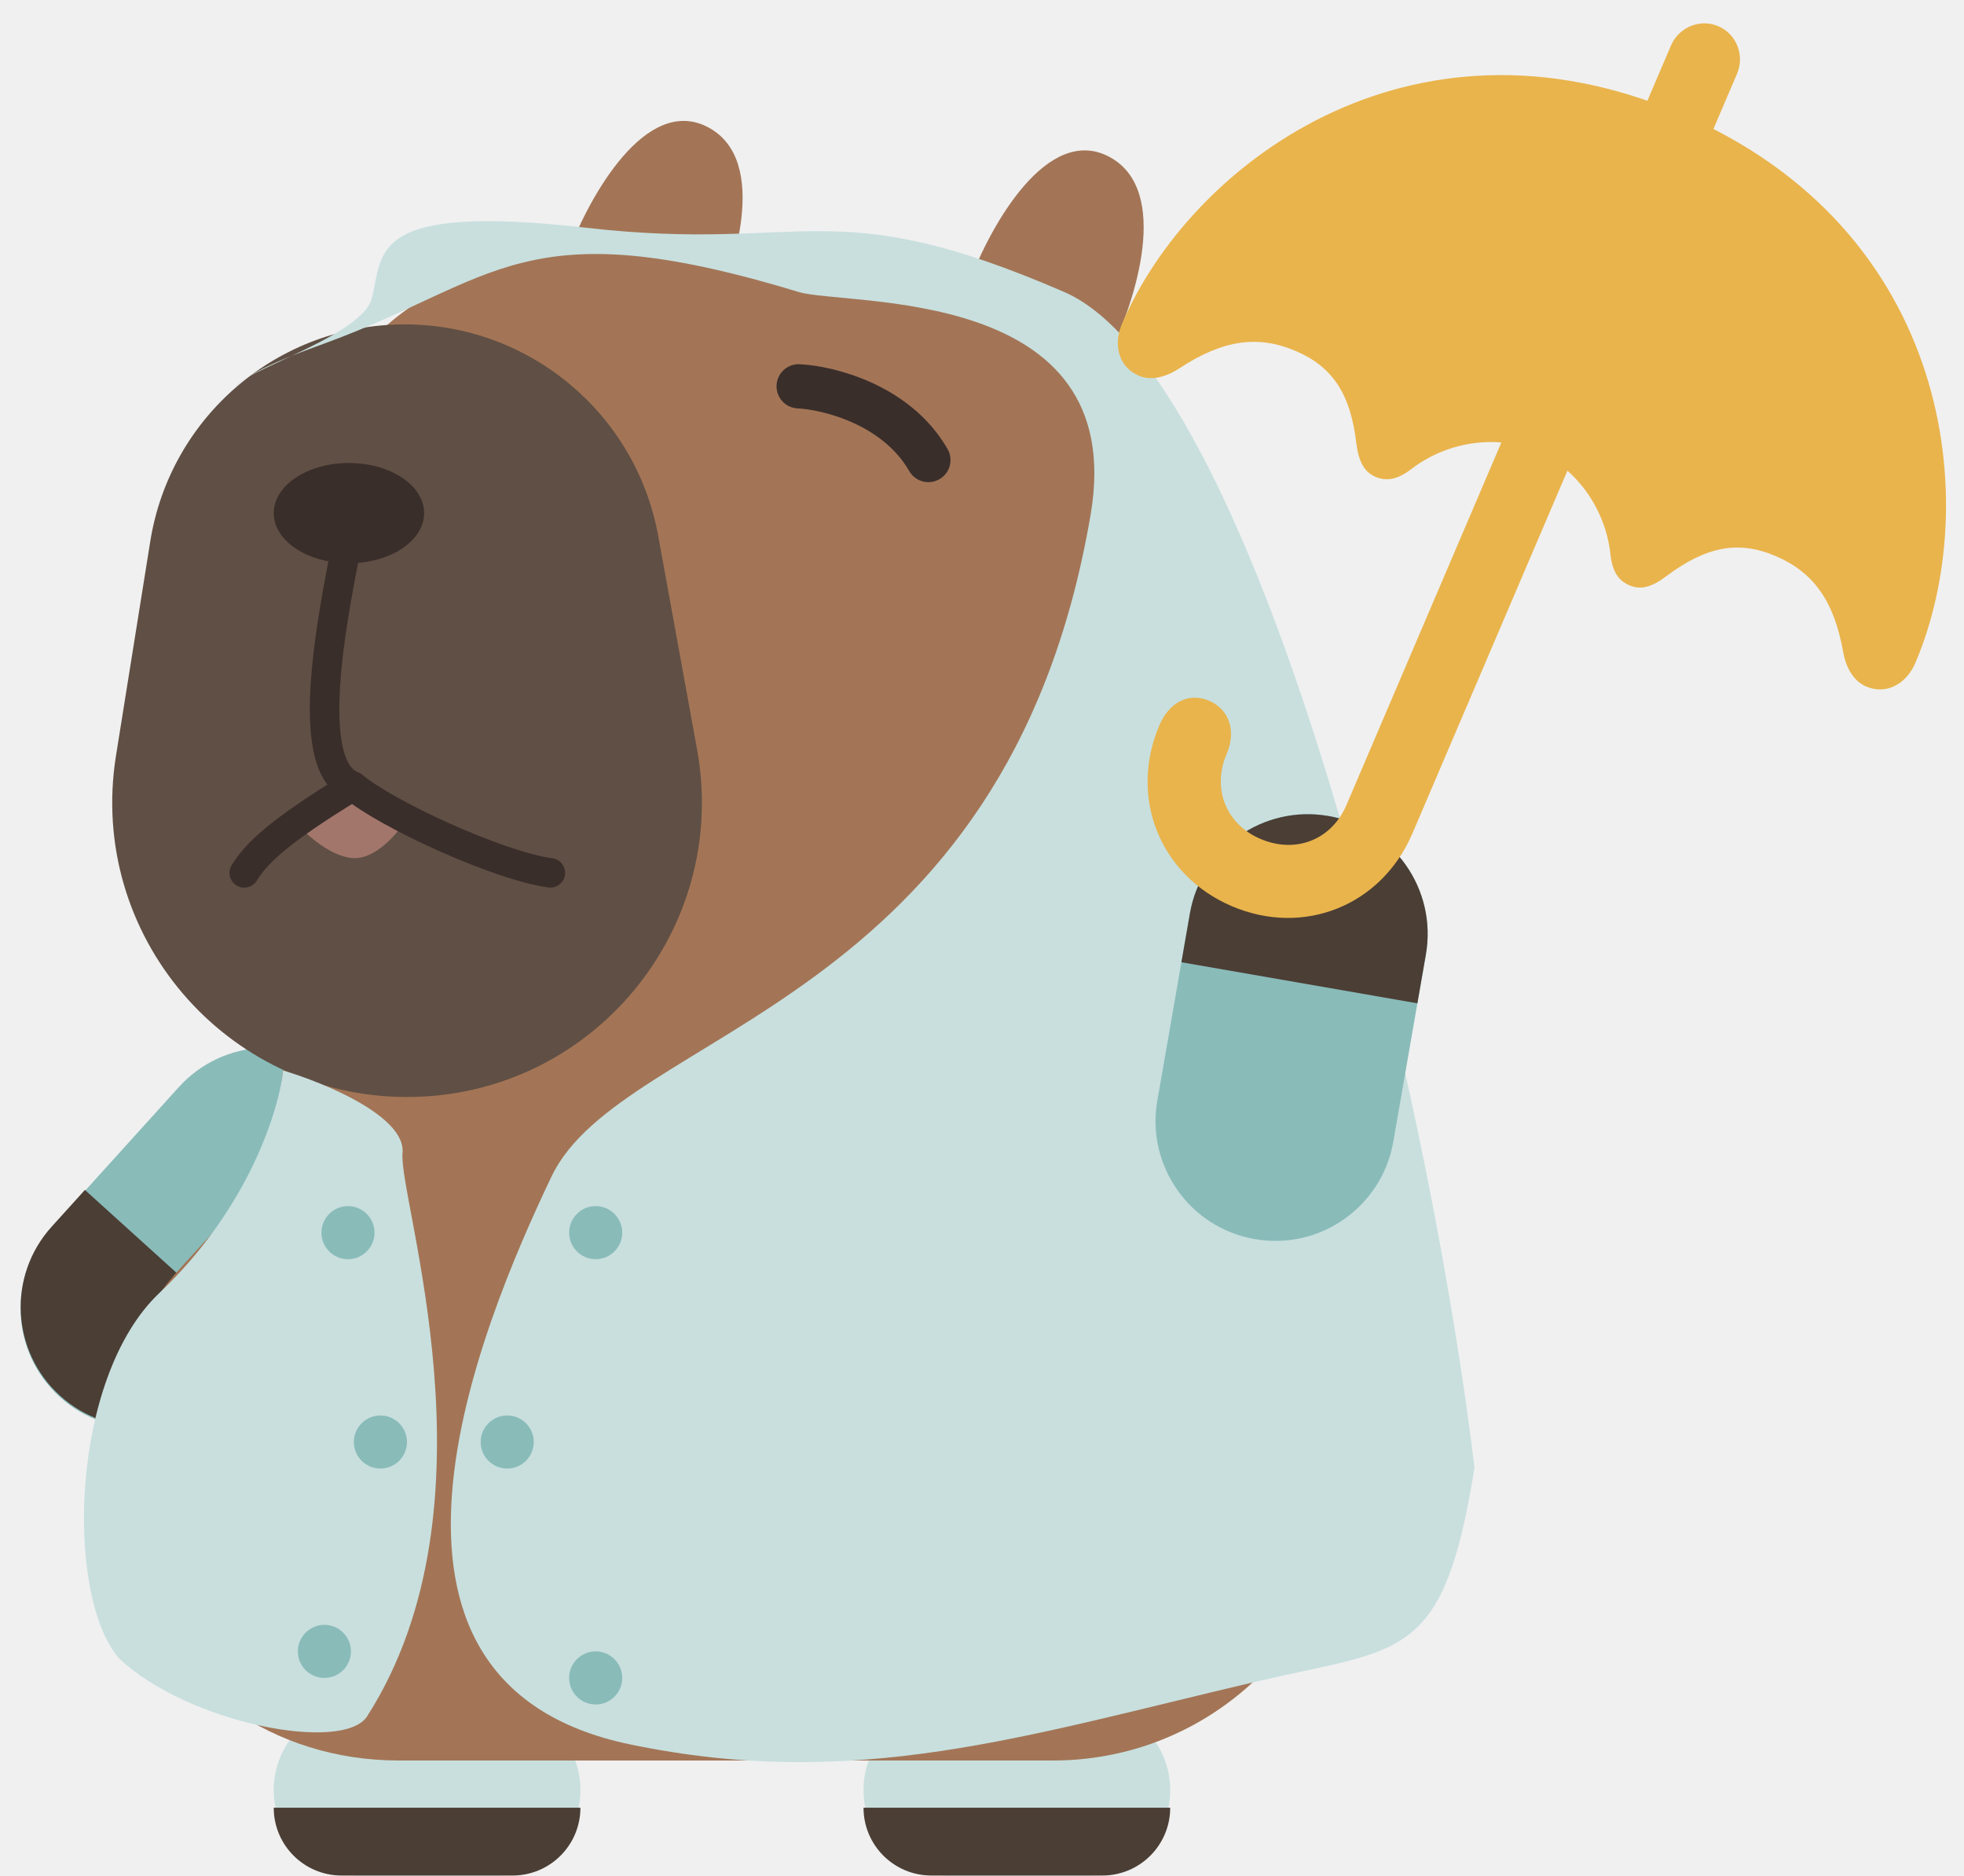
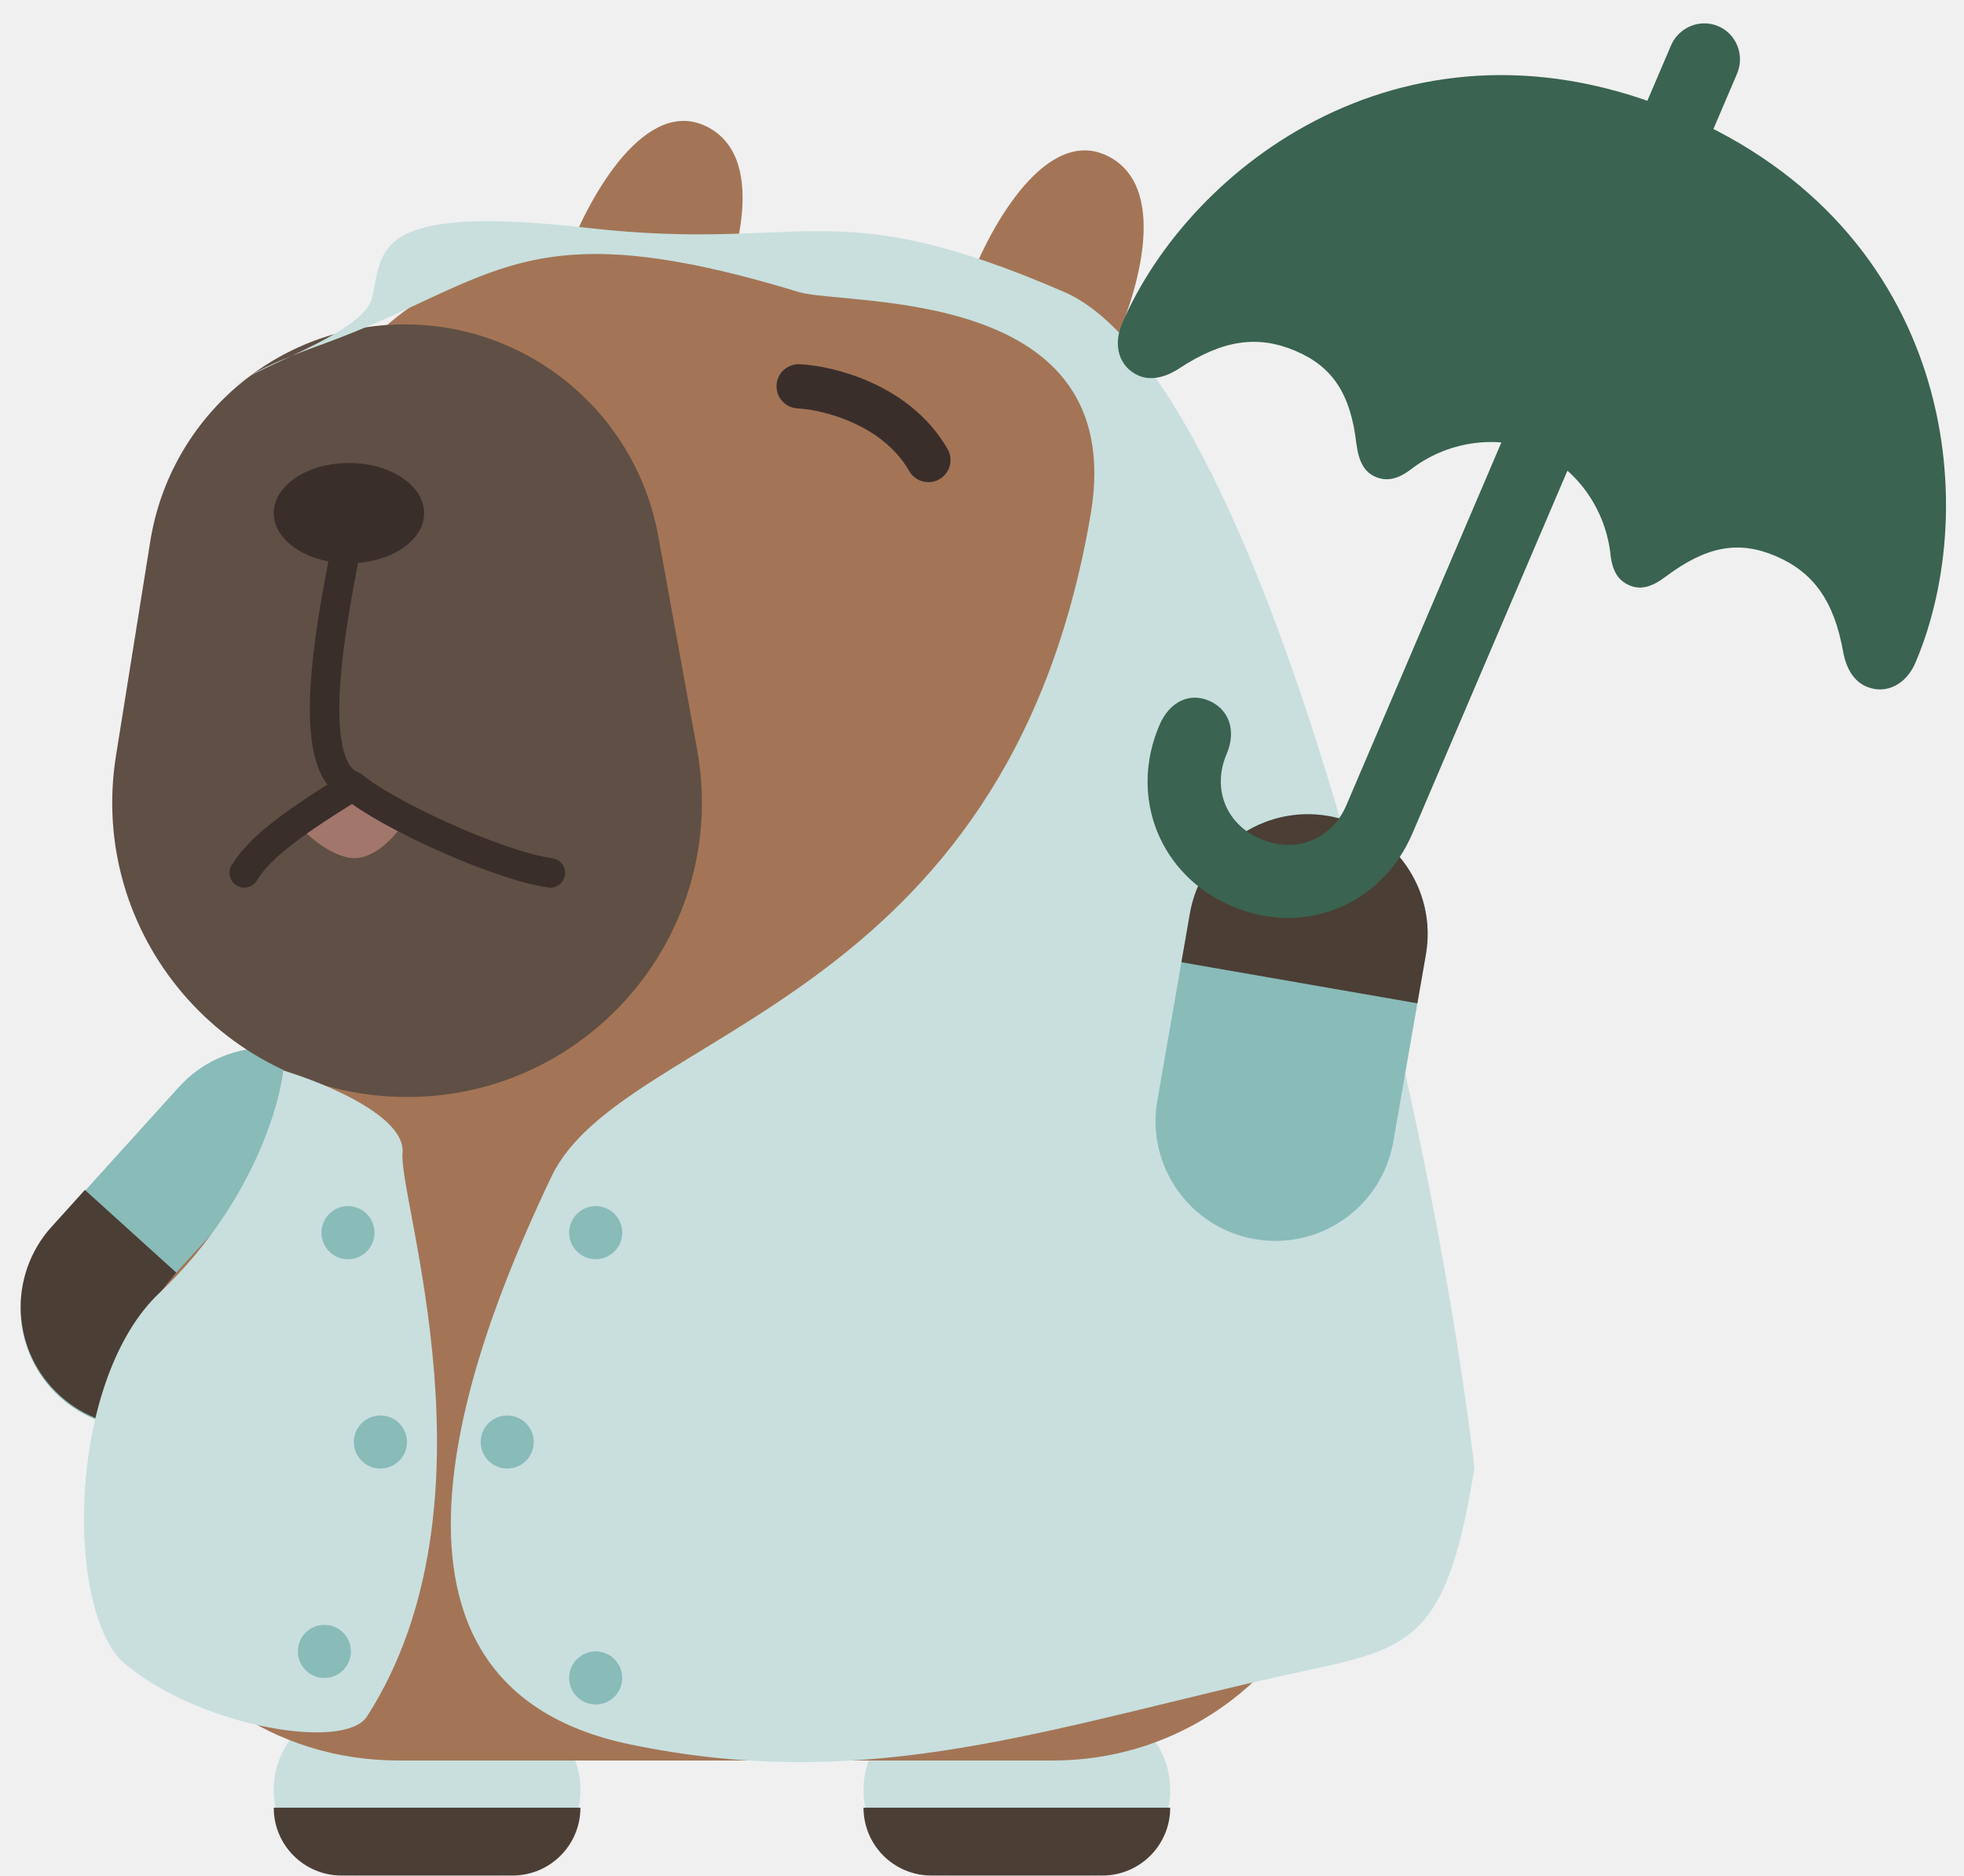
<svg xmlns="http://www.w3.org/2000/svg" width="666" height="636" viewBox="0 0 666 636" fill="none">
  <path d="M240.197 43.197C219.141 31.946 199.841 66.637 192.822 85.388L240.197 110C248.97 92.42 261.252 54.448 240.197 43.197Z" fill="#A37556" />
  <path d="M118.021 365.753C101.39 350.705 75.709 351.989 60.661 368.621L17.442 416.388C2.394 433.02 3.678 458.701 20.31 473.749C36.941 488.796 62.623 487.513 77.67 470.881L120.889 423.114C135.937 406.482 134.653 380.801 118.021 365.753Z" fill="#89BBB9" />
  <path d="M28.791 403.513L17.523 415.966C2.476 432.597 3.759 458.279 20.391 473.327C37.023 488.374 62.704 487.09 77.752 470.459L89.019 458.006L28.791 403.513Z" fill="#4B3E35" />
  <rect x="292.822" y="578" width="104" height="58" rx="29" fill="#C8DFDE" />
  <path d="M292.822 613H396.822C396.822 625.703 386.525 636 373.822 636H315.822C303.12 636 292.822 625.703 292.822 613Z" fill="#4B3E35" />
  <rect x="92.822" y="578" width="104" height="58" rx="29" fill="#C8DFDE" />
  <path d="M92.822 613H196.822C196.822 625.703 186.525 636 173.822 636H115.822C103.12 636 92.822 625.703 92.822 613Z" fill="#4B3E35" />
  <path d="M96.505 186C96.505 130.772 141.276 86 196.505 86H300.441C348.769 86 390.182 120.561 398.828 168.109L455.383 479.109C466.546 540.494 419.388 597 356.996 597H135.397C48.347 597 2.863 493.488 61.736 429.367L70.165 420.187C87.105 401.737 96.505 377.602 96.505 352.555L96.505 186Z" fill="#A37556" />
  <path d="M50.958 183.579C57.737 141.187 94.308 110 137.239 110C179.464 110 215.647 140.194 223.206 181.737L236.381 254.149C247.545 315.511 200.406 372 138.037 372C76.535 372 29.621 316.987 39.334 256.256L50.958 183.579Z" fill="#604F44" />
  <path d="M119.222 290.949C111.133 290.123 102.37 281.656 99 277.526C116.911 263.896 132.463 271.847 138 277.526C135.111 282.344 127.311 291.775 119.222 290.949Z" fill="#A2766B" />
  <path d="M119.706 173.789C115.288 197.391 100.429 259.496 119.706 266.579M119.706 266.579C130.822 276 168.741 293.521 186.631 296M119.706 266.579C94.322 282 86.822 289.5 82.822 296" stroke="#3A2E2B" stroke-width="10" stroke-linecap="round" />
  <ellipse cx="118.322" cy="174" rx="25.5" ry="17" fill="#3A2E2B" />
  <path d="M270.822 131C280.989 131.5 304.022 137.2 314.822 156" stroke="#3A2E2B" stroke-width="15" stroke-linecap="round" />
  <path d="M376.197 53.197C355.141 41.946 335.841 76.637 328.822 95.388L376.197 120C384.97 102.42 397.252 64.448 376.197 53.197Z" fill="#A37556" />
  <path d="M187 399C211.029 348.537 341.311 342.314 369.845 174.436C383.101 96.444 287.085 103.968 270.727 98.991C177.242 70.549 168.484 95.136 110.036 116.478L109.97 116.502C106.684 117.702 102.816 119.114 98.916 120.68C92.993 123.463 87.438 125.945 83.854 127.998C82.345 128.971 81.035 129.964 80 130.968C80.514 130.121 81.887 129.124 83.854 127.998C87.929 125.366 93.454 122.873 98.916 120.68C110.837 115.079 124.244 108.256 126.055 101.253C130.06 85.764 124.553 68.775 199.142 77.268C273.731 85.762 281.24 64.517 360.834 98.992C424.51 126.572 483.147 358.136 500 497.701C489.488 563.655 475.471 558.658 426.412 570.148C347.031 588.74 290.163 607.516 213.5 591.5C112.307 570.359 162.971 449.463 187 399Z" fill="#C8DFDE" />
  <path d="M425.504 420.192C403.408 416.348 388.612 395.318 392.457 373.221L403.5 309.758C407.345 287.661 428.375 272.865 450.471 276.71C472.568 280.555 487.364 301.585 483.519 323.681L472.476 387.145C468.631 409.242 447.601 424.037 425.504 420.192Z" fill="#89BBB9" />
  <path d="M400.621 326.303L403.5 309.758C407.345 287.661 428.375 272.865 450.471 276.71C472.568 280.555 487.364 301.585 483.519 323.681L480.64 340.227L400.621 326.303Z" fill="#4B3E35" />
  <g clip-path="url(#clip0_3483_17254)">
-     <path d="M554.241 44.444L576.639 54.015L589.034 25.007C591.686 18.8 588.884 11.54 582.678 8.888C576.471 6.236 569.288 9.23 566.636 15.436L554.241 44.444ZM386.197 127.41C390.109 129.082 394.983 128.132 399.853 124.948C414.717 115.183 426.582 113.553 439.4 119.03C451.948 124.392 458.027 133.69 459.953 150.469C460.788 156.729 462.699 160.099 466.476 161.713C470.389 163.385 474.28 162.494 479.112 158.655C491.702 149.356 508.153 147.45 521.105 152.985C534.058 158.519 544.053 171.726 546.034 187.251C546.6 193.396 548.511 196.766 552.559 198.496C556.336 200.11 560.093 199.161 565.059 195.38C578.65 185.231 589.571 183.197 602.119 188.559C614.936 194.036 621.96 203.738 625.043 221.171C626.108 226.891 628.79 231.069 632.838 232.799C639.585 235.682 646.401 232.053 649.515 224.766C672.402 171.203 662.282 78.005 569.994 38.571C477.706 -0.864 403.363 56.242 380.475 109.806C377.362 117.092 379.45 124.527 386.197 127.41ZM417.68 307.279C442.101 317.714 468.484 307.128 478.977 282.573L535.072 151.294L512.674 141.723L456.579 273.002C451.563 284.74 439.431 289.608 427.423 284.477C415.684 279.461 410.951 267.387 415.967 255.649C419.31 247.824 416.837 240.543 409.955 237.603C403.209 234.72 396.508 238.08 393.164 245.906C382.672 270.461 393.393 296.901 417.68 307.279Z" fill="#E9B44C" />
+     <path d="M554.241 44.444L576.639 54.015L589.034 25.007C591.686 18.8 588.884 11.54 582.678 8.888C576.471 6.236 569.288 9.23 566.636 15.436L554.241 44.444ZM386.197 127.41C390.109 129.082 394.983 128.132 399.853 124.948C414.717 115.183 426.582 113.553 439.4 119.03C451.948 124.392 458.027 133.69 459.953 150.469C460.788 156.729 462.699 160.099 466.476 161.713C470.389 163.385 474.28 162.494 479.112 158.655C491.702 149.356 508.153 147.45 521.105 152.985C534.058 158.519 544.053 171.726 546.034 187.251C546.6 193.396 548.511 196.766 552.559 198.496C556.336 200.11 560.093 199.161 565.059 195.38C578.65 185.231 589.571 183.197 602.119 188.559C614.936 194.036 621.96 203.738 625.043 221.171C626.108 226.891 628.79 231.069 632.838 232.799C639.585 235.682 646.401 232.053 649.515 224.766C672.402 171.203 662.282 78.005 569.994 38.571C477.706 -0.864 403.363 56.242 380.475 109.806C377.362 117.092 379.45 124.527 386.197 127.41ZM417.68 307.279C442.101 317.714 468.484 307.128 478.977 282.573L535.072 151.294L512.674 141.723L456.579 273.002C451.563 284.74 439.431 289.608 427.423 284.477C415.684 279.461 410.951 267.387 415.967 255.649C419.31 247.824 416.837 240.543 409.955 237.603C403.209 234.72 396.508 238.08 393.164 245.906C382.672 270.461 393.393 296.901 417.68 307.279Z" fill="#3A6351" />
  </g>
  <path d="M136.499 391C137.699 378.6 109.999 367.167 95.999 363C94.666 376.167 84.4 409.7 53.999 438.5C23.599 467.3 22 541.5 40.499 562.5C64 584.5 116.5 594.5 124.499 582C170.55 510.046 134.999 406.5 136.499 391Z" fill="#C8DFDE" />
  <circle cx="202" cy="418" r="9" fill="#89BBB9" />
  <circle cx="172" cy="489" r="9" fill="#89BBB9" />
  <circle cx="202" cy="569" r="9" fill="#89BBB9" />
  <circle cx="118" cy="418" r="9" fill="#89BBB9" />
  <circle cx="129" cy="489" r="9" fill="#89BBB9" />
  <circle cx="110" cy="560" r="9" fill="#89BBB9" />
  <defs>
    <clipPath id="clip0_3483_17254">
      <rect width="298" height="347" fill="white" transform="translate(368)" />
    </clipPath>
  </defs>
</svg>
